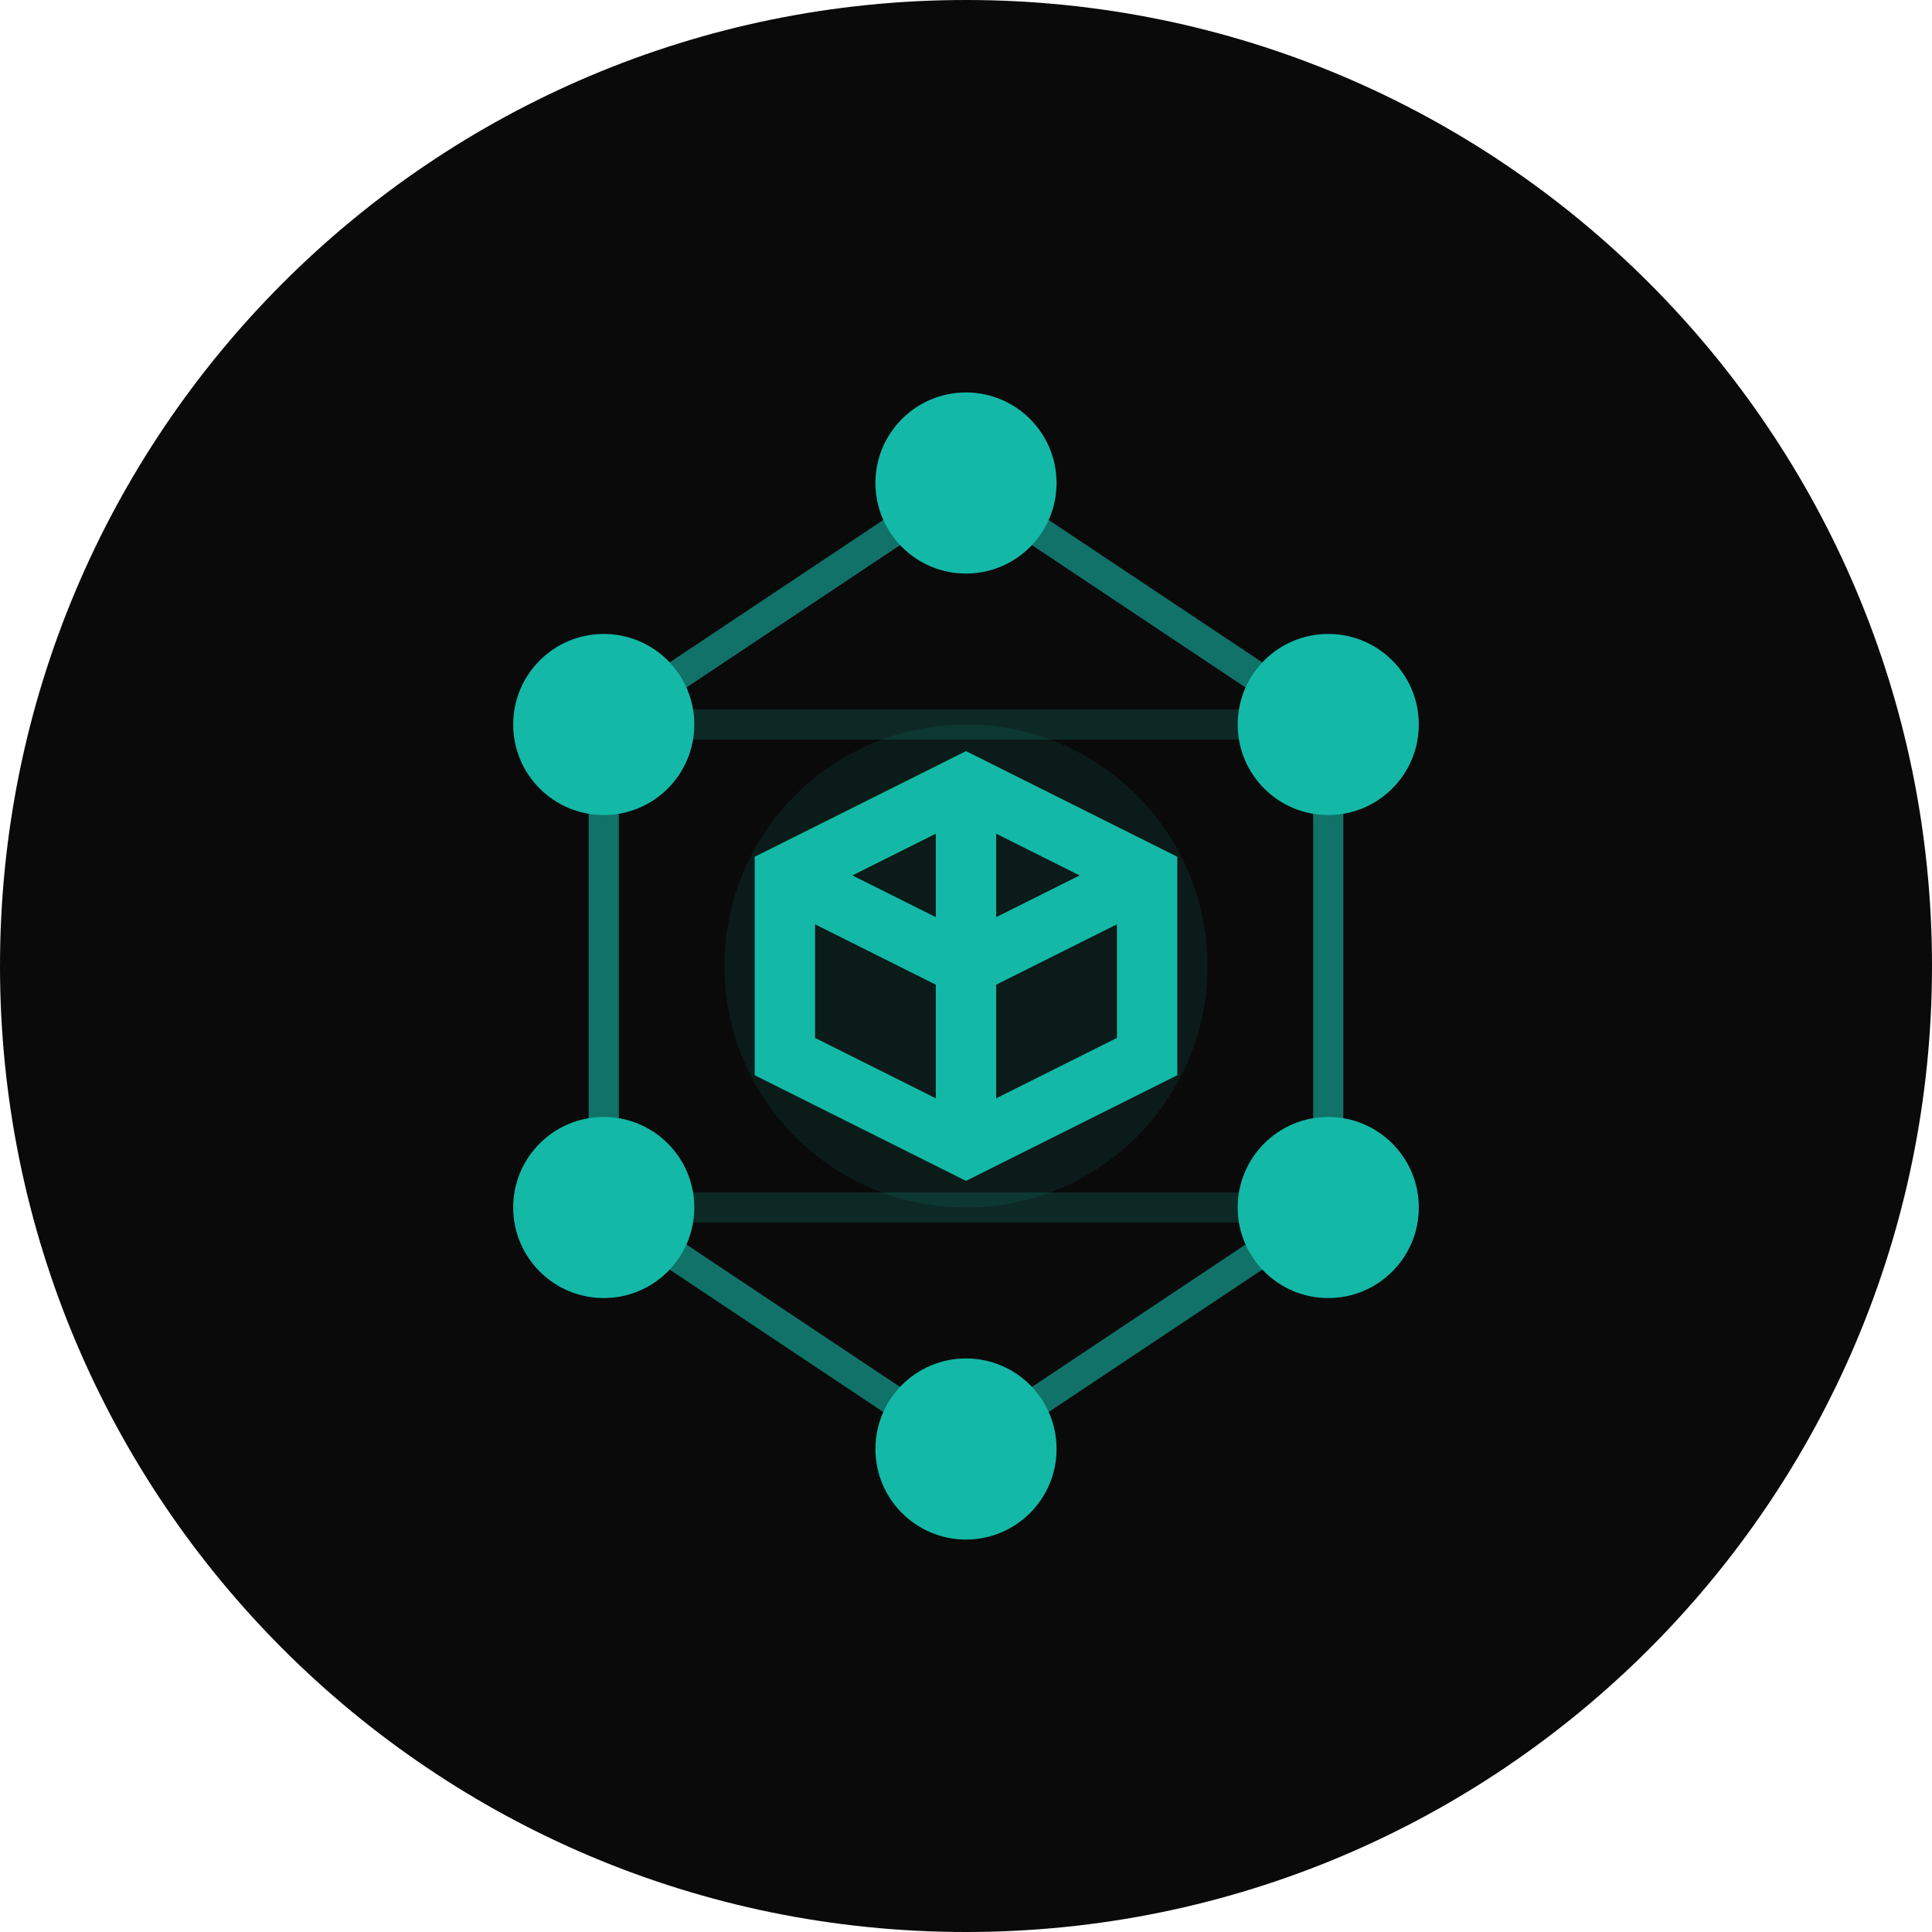
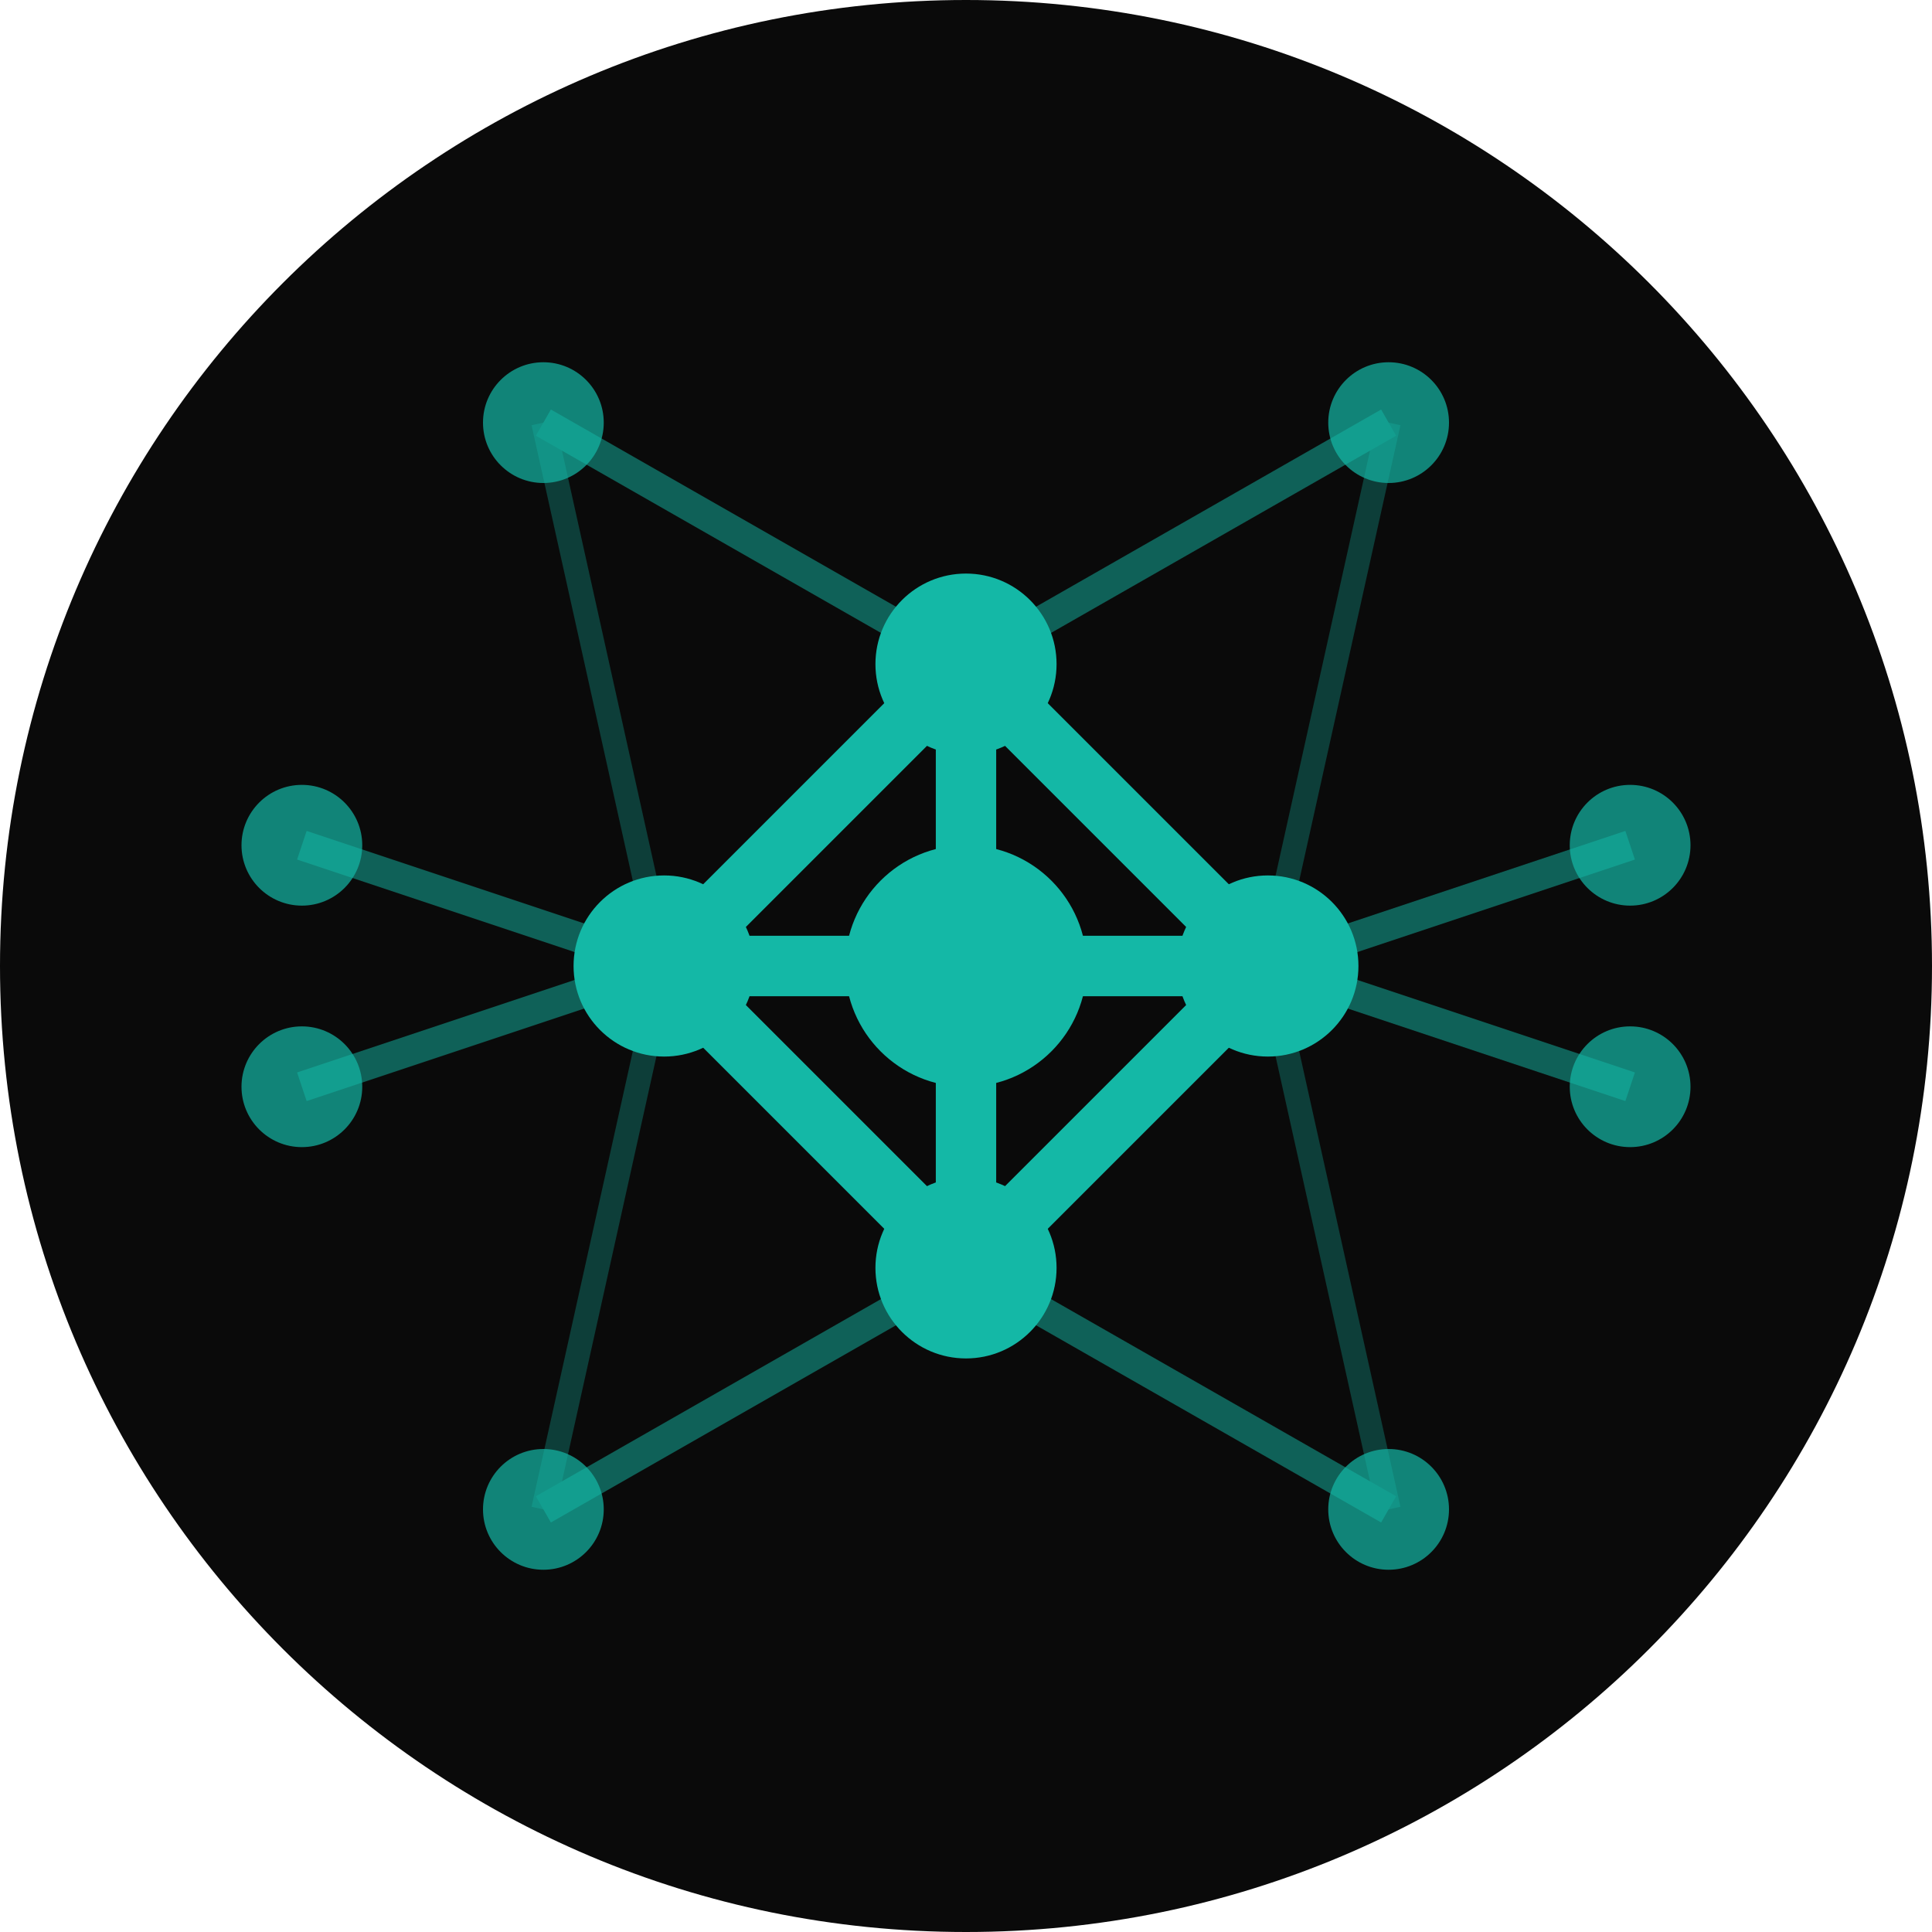
<svg xmlns="http://www.w3.org/2000/svg" width="64" height="64" viewBox="0 0 64 64" fill="none">
  <circle cx="32" cy="32" r="32" fill="#0A0A0A" />
-   <g opacity="0.6">
-     <line x1="32" y1="16" x2="44" y2="24" stroke="#14B8A6" stroke-width="1" />
-     <line x1="32" y1="16" x2="20" y2="24" stroke="#14B8A6" stroke-width="1" />
-     <line x1="44" y1="24" x2="44" y2="40" stroke="#14B8A6" stroke-width="1" />
-     <line x1="20" y1="24" x2="20" y2="40" stroke="#14B8A6" stroke-width="1" />
-     <line x1="44" y1="40" x2="32" y2="48" stroke="#14B8A6" stroke-width="1" />
-     <line x1="20" y1="40" x2="32" y2="48" stroke="#14B8A6" stroke-width="1" />
-     <line x1="20" y1="24" x2="44" y2="24" stroke="#14B8A6" stroke-width="1" opacity="0.3" />
-     <line x1="20" y1="40" x2="44" y2="40" stroke="#14B8A6" stroke-width="1" opacity="0.3" />
+   <g opacity="0.5">
+     <line x1="18" y1="14" x2="32" y2="22" stroke="#14B8A6" stroke-width="1" />
+     <line x1="46" y1="14" x2="32" y2="22" stroke="#14B8A6" stroke-width="1" />
+     <line x1="54" y1="28" x2="42" y2="32" stroke="#14B8A6" stroke-width="1" />
+     <line x1="54" y1="36" x2="42" y2="32" stroke="#14B8A6" stroke-width="1" />
+     <line x1="46" y1="50" x2="32" y2="42" stroke="#14B8A6" stroke-width="1" />
+     <line x1="18" y1="50" x2="32" y2="42" stroke="#14B8A6" stroke-width="1" />
+     <line x1="10" y1="36" x2="22" y2="32" stroke="#14B8A6" stroke-width="1" />
+     <line x1="10" y1="28" x2="22" y2="32" stroke="#14B8A6" stroke-width="1" />
+     <line x1="18" y1="14" x2="22" y2="32" stroke="#14B8A6" stroke-width="0.8" opacity="0.6" />
+     <line x1="46" y1="14" x2="42" y2="32" stroke="#14B8A6" stroke-width="0.8" opacity="0.6" />
+     <line x1="46" y1="50" x2="42" y2="32" stroke="#14B8A6" stroke-width="0.8" opacity="0.6" />
+     <line x1="18" y1="50" x2="22" y2="32" stroke="#14B8A6" stroke-width="0.8" opacity="0.6" />
  </g>
-   <circle cx="32" cy="16" r="3" fill="#14B8A6" />
-   <circle cx="44" cy="24" r="3" fill="#14B8A6" />
-   <circle cx="20" cy="24" r="3" fill="#14B8A6" />
-   <circle cx="44" cy="40" r="3" fill="#14B8A6" />
-   <circle cx="20" cy="40" r="3" fill="#14B8A6" />
-   <circle cx="32" cy="48" r="3" fill="#14B8A6" />
-   <g transform="translate(32, 32)">
-     <path d="M -6 -3 L 0 -6 L 6 -3 L 6 3 L 0 6 L -6 3 Z" fill="none" stroke="#14B8A6" stroke-width="2" />
-     <path d="M -6 -3 L 0 0 L 6 -3" fill="none" stroke="#14B8A6" stroke-width="2" />
-     <path d="M 0 -6 L 0 0" fill="none" stroke="#14B8A6" stroke-width="2" />
-     <path d="M 0 0 L 0 6" fill="none" stroke="#14B8A6" stroke-width="2" />
+   <g>
+     <line x1="32" y1="22" x2="42" y2="32" stroke="#14B8A6" stroke-width="2" />
+     <line x1="32" y1="22" x2="22" y2="32" stroke="#14B8A6" stroke-width="2" />
+     <line x1="42" y1="32" x2="32" y2="42" stroke="#14B8A6" stroke-width="2" />
+     <line x1="22" y1="32" x2="32" y2="42" stroke="#14B8A6" stroke-width="2" />
+     <line x1="22" y1="32" x2="42" y2="32" stroke="#14B8A6" stroke-width="2" />
+     <line x1="32" y1="22" x2="32" y2="32" stroke="#14B8A6" stroke-width="2" />
+     <line x1="32" y1="32" x2="32" y2="42" stroke="#14B8A6" stroke-width="2" />
+     <line x1="22" y1="32" x2="32" y2="32" stroke="#14B8A6" stroke-width="2" />
+     <line x1="32" y1="32" x2="42" y2="32" stroke="#14B8A6" stroke-width="2" />
  </g>
-   <circle cx="32" cy="32" r="8" fill="#14B8A6" opacity="0.1" />
+   <circle cx="18" cy="14" r="2" fill="#14B8A6" opacity="0.7" />
+   <circle cx="46" cy="14" r="2" fill="#14B8A6" opacity="0.7" />
+   <circle cx="54" cy="28" r="2" fill="#14B8A6" opacity="0.7" />
+   <circle cx="54" cy="36" r="2" fill="#14B8A6" opacity="0.7" />
+   <circle cx="46" cy="50" r="2" fill="#14B8A6" opacity="0.7" />
+   <circle cx="18" cy="50" r="2" fill="#14B8A6" opacity="0.7" />
+   <circle cx="10" cy="36" r="2" fill="#14B8A6" opacity="0.7" />
+   <circle cx="10" cy="28" r="2" fill="#14B8A6" opacity="0.7" />
+   <circle cx="32" cy="22" r="3" fill="#14B8A6" />
+   <circle cx="42" cy="32" r="3" fill="#14B8A6" />
+   <circle cx="32" cy="42" r="3" fill="#14B8A6" />
+   <circle cx="22" cy="32" r="3" fill="#14B8A6" />
+   <circle cx="32" cy="32" r="4" fill="#14B8A6" />
</svg>
